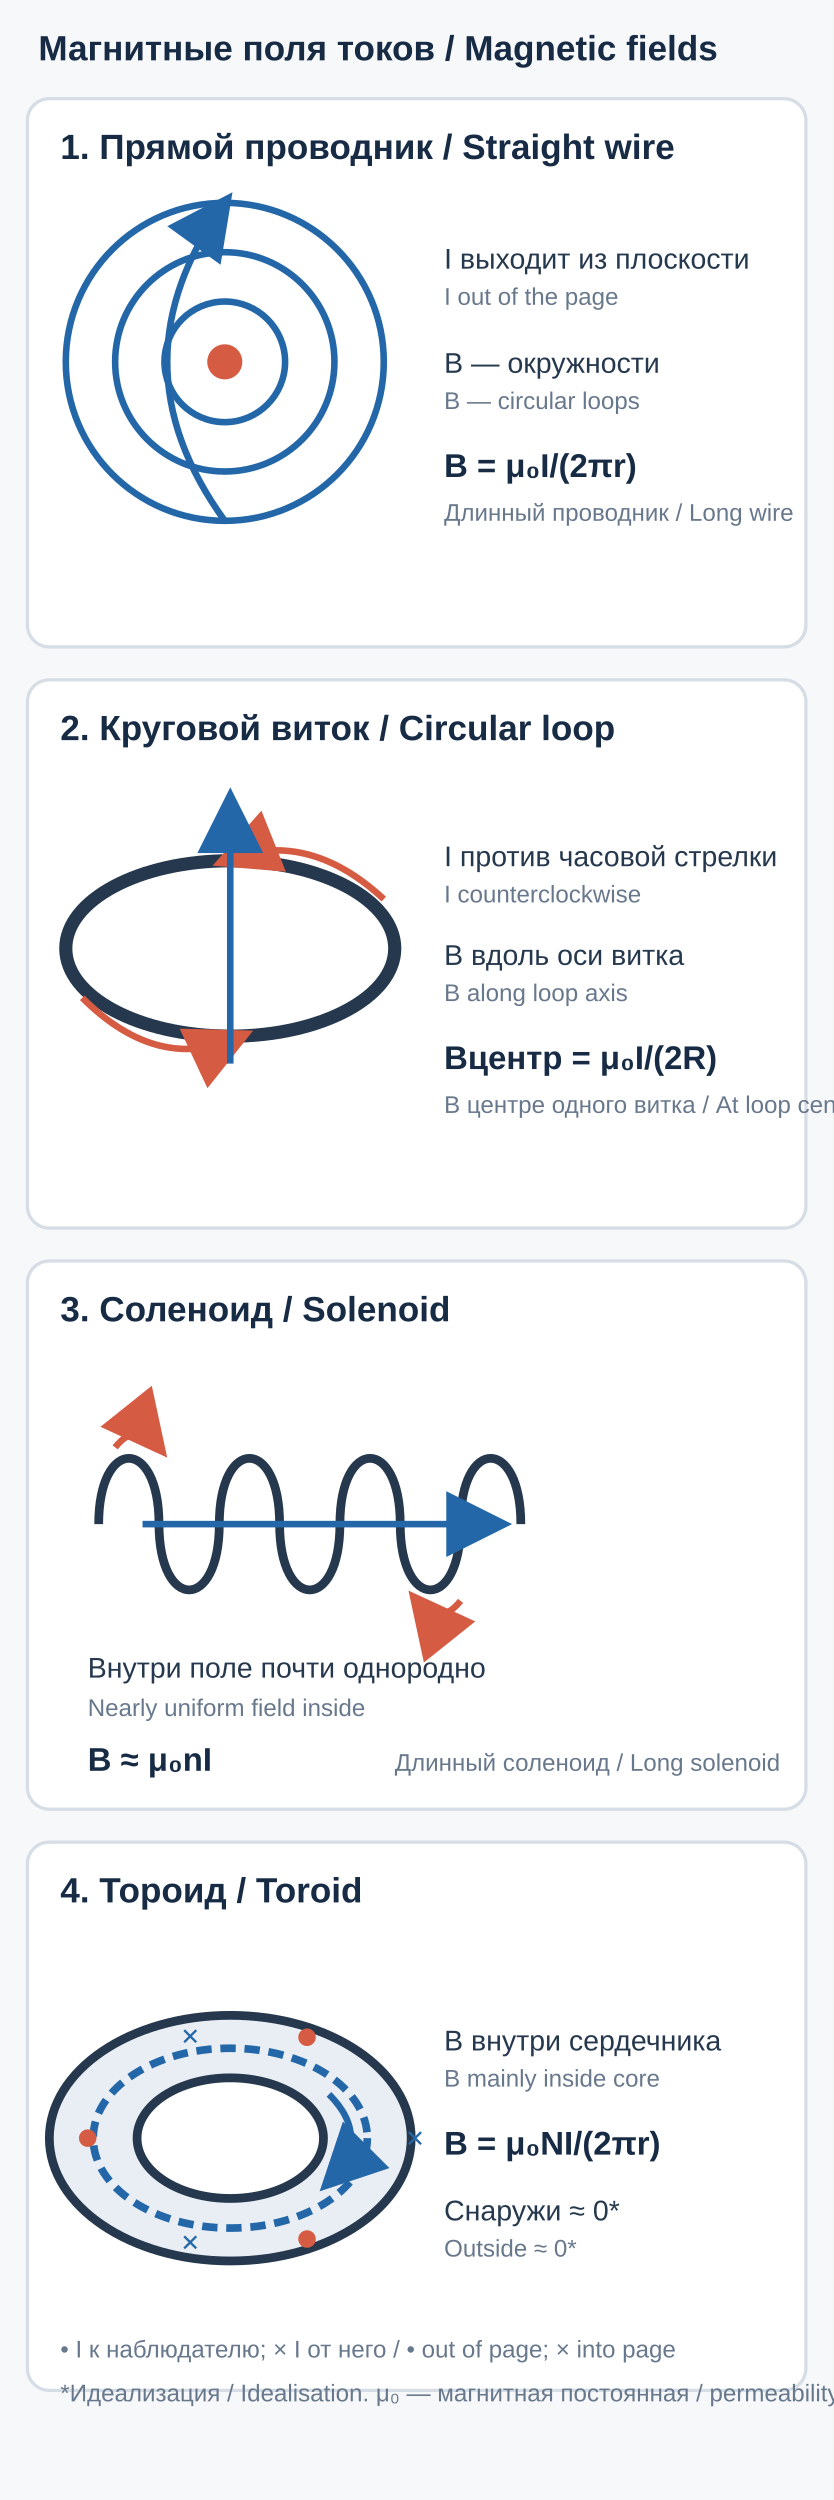
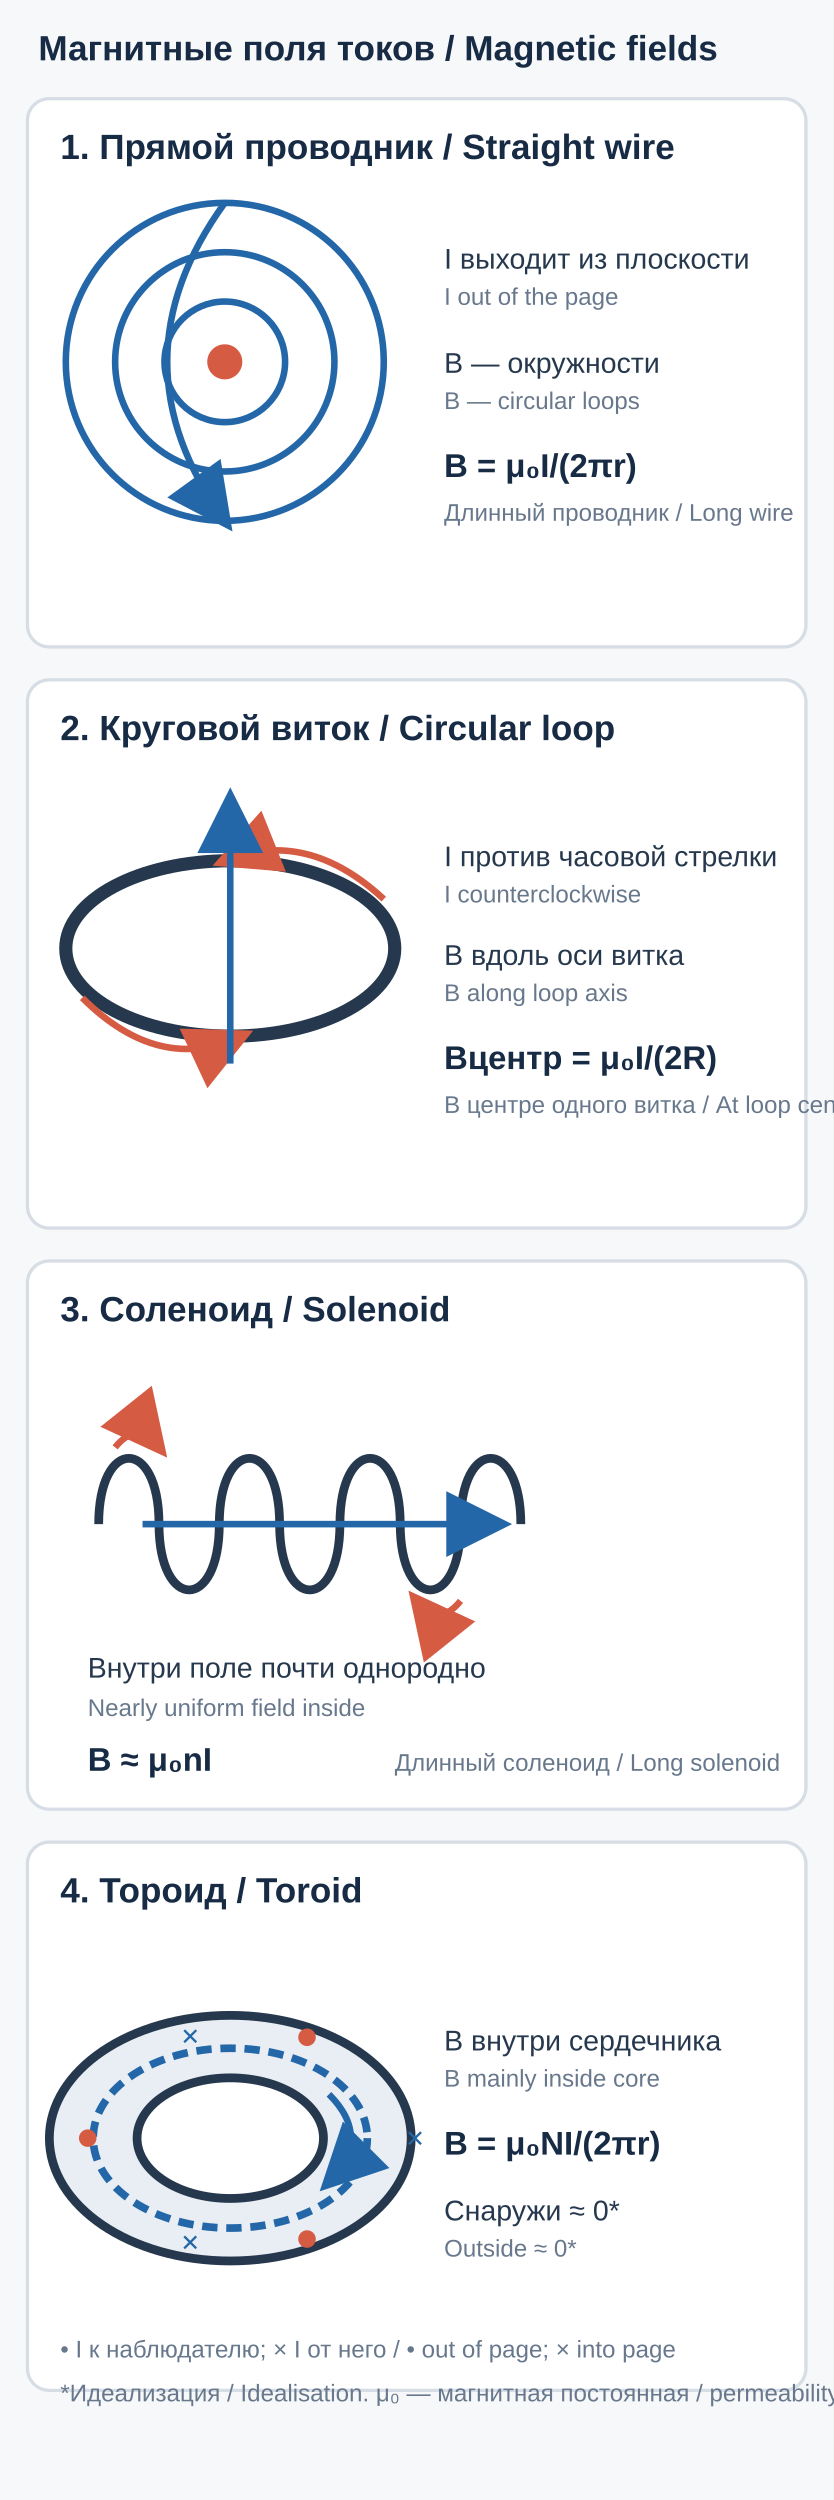
<svg xmlns="http://www.w3.org/2000/svg" width="760" height="2280" viewBox="0 0 760 2280" role="img" aria-labelledby="t d">
  <defs>
    <marker id="b" markerWidth="10" markerHeight="10" refX="8" refY="5" orient="auto">
      <path d="M0 0L10 5L0 10Z" fill="#2367a8" />
    </marker>
    <marker id="r" markerWidth="10" markerHeight="10" refX="8" refY="5" orient="auto">
      <path d="M0 0L10 5L0 10Z" fill="#d65b43" />
    </marker>
    <style>.bg{fill:#f7f8fa}.p{fill:#fff;stroke:#d7dde5;stroke-width:3}.h{font:700 32px Arial,sans-serif;fill:#172b45}.lab{font:26px Arial,sans-serif;fill:#26384d}.en{font:22px Arial,sans-serif;fill:#68788c}.f{font:700 30px Arial,sans-serif;fill:#172b45}.field{fill:none;stroke:#2367a8;stroke-width:6}.blue{fill:none;stroke:#2367a8;stroke-width:6;marker-end:url(#b)}.red{fill:none;stroke:#d65b43;stroke-width:6;marker-end:url(#r)}</style>
  </defs>
  <rect class="bg" width="760" height="2280" />
  <text class="h" x="35" y="55">Магнитные поля токов / Magnetic fields</text>
  <rect class="p" x="25" y="90" width="710" height="500" rx="20" />
  <text class="h" x="55" y="145">1. Прямой проводник / Straight wire</text>
  <circle cx="205" cy="330" r="16" fill="#d65b43" />
  <circle cx="205" cy="330" r="55" class="field" />
  <circle cx="205" cy="330" r="100" class="field" />
  <circle cx="205" cy="330" r="145" class="field" />
-   <path d="M205 475 Q100 330 205 185" class="blue" />
+   <path d="M205 185 Q100 330 205 475" class="blue" />
  <text class="lab" x="405" y="245">I выходит из плоскости</text>
  <text class="en" x="405" y="278">I out of the page</text>
  <text class="lab" x="405" y="340">B — окружности</text>
  <text class="en" x="405" y="373">B — circular loops</text>
  <text class="f" x="405" y="435">B = μ₀I/(2πr)</text>
  <text class="en" x="405" y="475">Длинный проводник / Long wire</text>
  <rect class="p" x="25" y="620" width="710" height="500" rx="20" />
  <text class="h" x="55" y="675">2. Круговой виток / Circular loop</text>
  <ellipse cx="210" cy="865" rx="150" ry="80" fill="none" stroke="#26384d" stroke-width="12" />
  <path d="M350 820 Q280 755 205 785" class="red" />
  <path d="M75 910 Q145 980 220 945" class="red" />
  <path d="M210 970 V730" class="blue" />
  <text class="lab" x="405" y="790">I против часовой стрелки</text>
  <text class="en" x="405" y="823">I counterclockwise</text>
  <text class="lab" x="405" y="880">B вдоль оси витка</text>
  <text class="en" x="405" y="913">B along loop axis</text>
  <text class="f" x="405" y="975">Bцентр = μ₀I/(2R)</text>
  <text class="en" x="405" y="1015">В центре одного витка / At loop centre</text>
  <rect class="p" x="25" y="1150" width="710" height="500" rx="20" />
  <text class="h" x="55" y="1205">3. Соленоид / Solenoid</text>
  <g fill="none" stroke="#26384d" stroke-width="8">
    <path d="M90 1390 C90 1310 145 1310 145 1390 S200 1470 200 1390 S255 1310 255 1390 S310 1470 310 1390 S365 1310 365 1390 S420 1470 420 1390 S475 1310 475 1390" />
  </g>
  <path d="M130 1390 H455" class="blue" />
  <path d="M105 1320 Q125 1295 145 1320" class="red" />
  <path d="M420 1460 Q400 1485 380 1460" class="red" />
  <text class="lab" x="80" y="1530">Внутри поле почти однородно</text>
  <text class="en" x="80" y="1565">Nearly uniform field inside</text>
  <text class="f" x="80" y="1615">B ≈ μ₀nI</text>
  <text class="en" x="360" y="1615">Длинный соленоид / Long solenoid</text>
  <rect class="p" x="25" y="1680" width="710" height="500" rx="20" />
  <text class="h" x="55" y="1735">4. Тороид / Toroid</text>
  <ellipse cx="210" cy="1950" rx="165" ry="112" fill="#e9eef4" stroke="#26384d" stroke-width="8" />
  <ellipse cx="210" cy="1950" rx="85" ry="55" fill="#fff" stroke="#26384d" stroke-width="8" />
  <ellipse cx="210" cy="1950" rx="125" ry="82" fill="none" stroke="#2367a8" stroke-width="7" stroke-dasharray="14 8" />
  <path d="M300 1910 Q340 1950 300 1990" class="blue" />
  <circle cx="80" cy="1950" r="8" fill="#d65b43" />
  <circle cx="280" cy="1858" r="8" fill="#d65b43" />
  <circle cx="280" cy="2042" r="8" fill="#d65b43" />
  <g fill="#2367a8" font-size="30" font-weight="700">
    <text x="165" y="1867">×</text>
    <text x="370" y="1960">×</text>
    <text x="165" y="2055">×</text>
  </g>
  <text class="lab" x="405" y="1870">B внутри сердечника</text>
  <text class="en" x="405" y="1903">B mainly inside core</text>
  <text class="f" x="405" y="1965">B = μ₀NI/(2πr)</text>
  <text class="lab" x="405" y="2025">Снаружи ≈ 0*</text>
  <text class="en" x="405" y="2058">Outside ≈ 0*</text>
  <text class="en" x="55" y="2150">• I к наблюдателю; × I от него / • out of page; × into page</text>
  <text class="en" x="55" y="2190">*Идеализация / Idealisation. μ₀ — магнитная постоянная / permeability.</text>
</svg>
